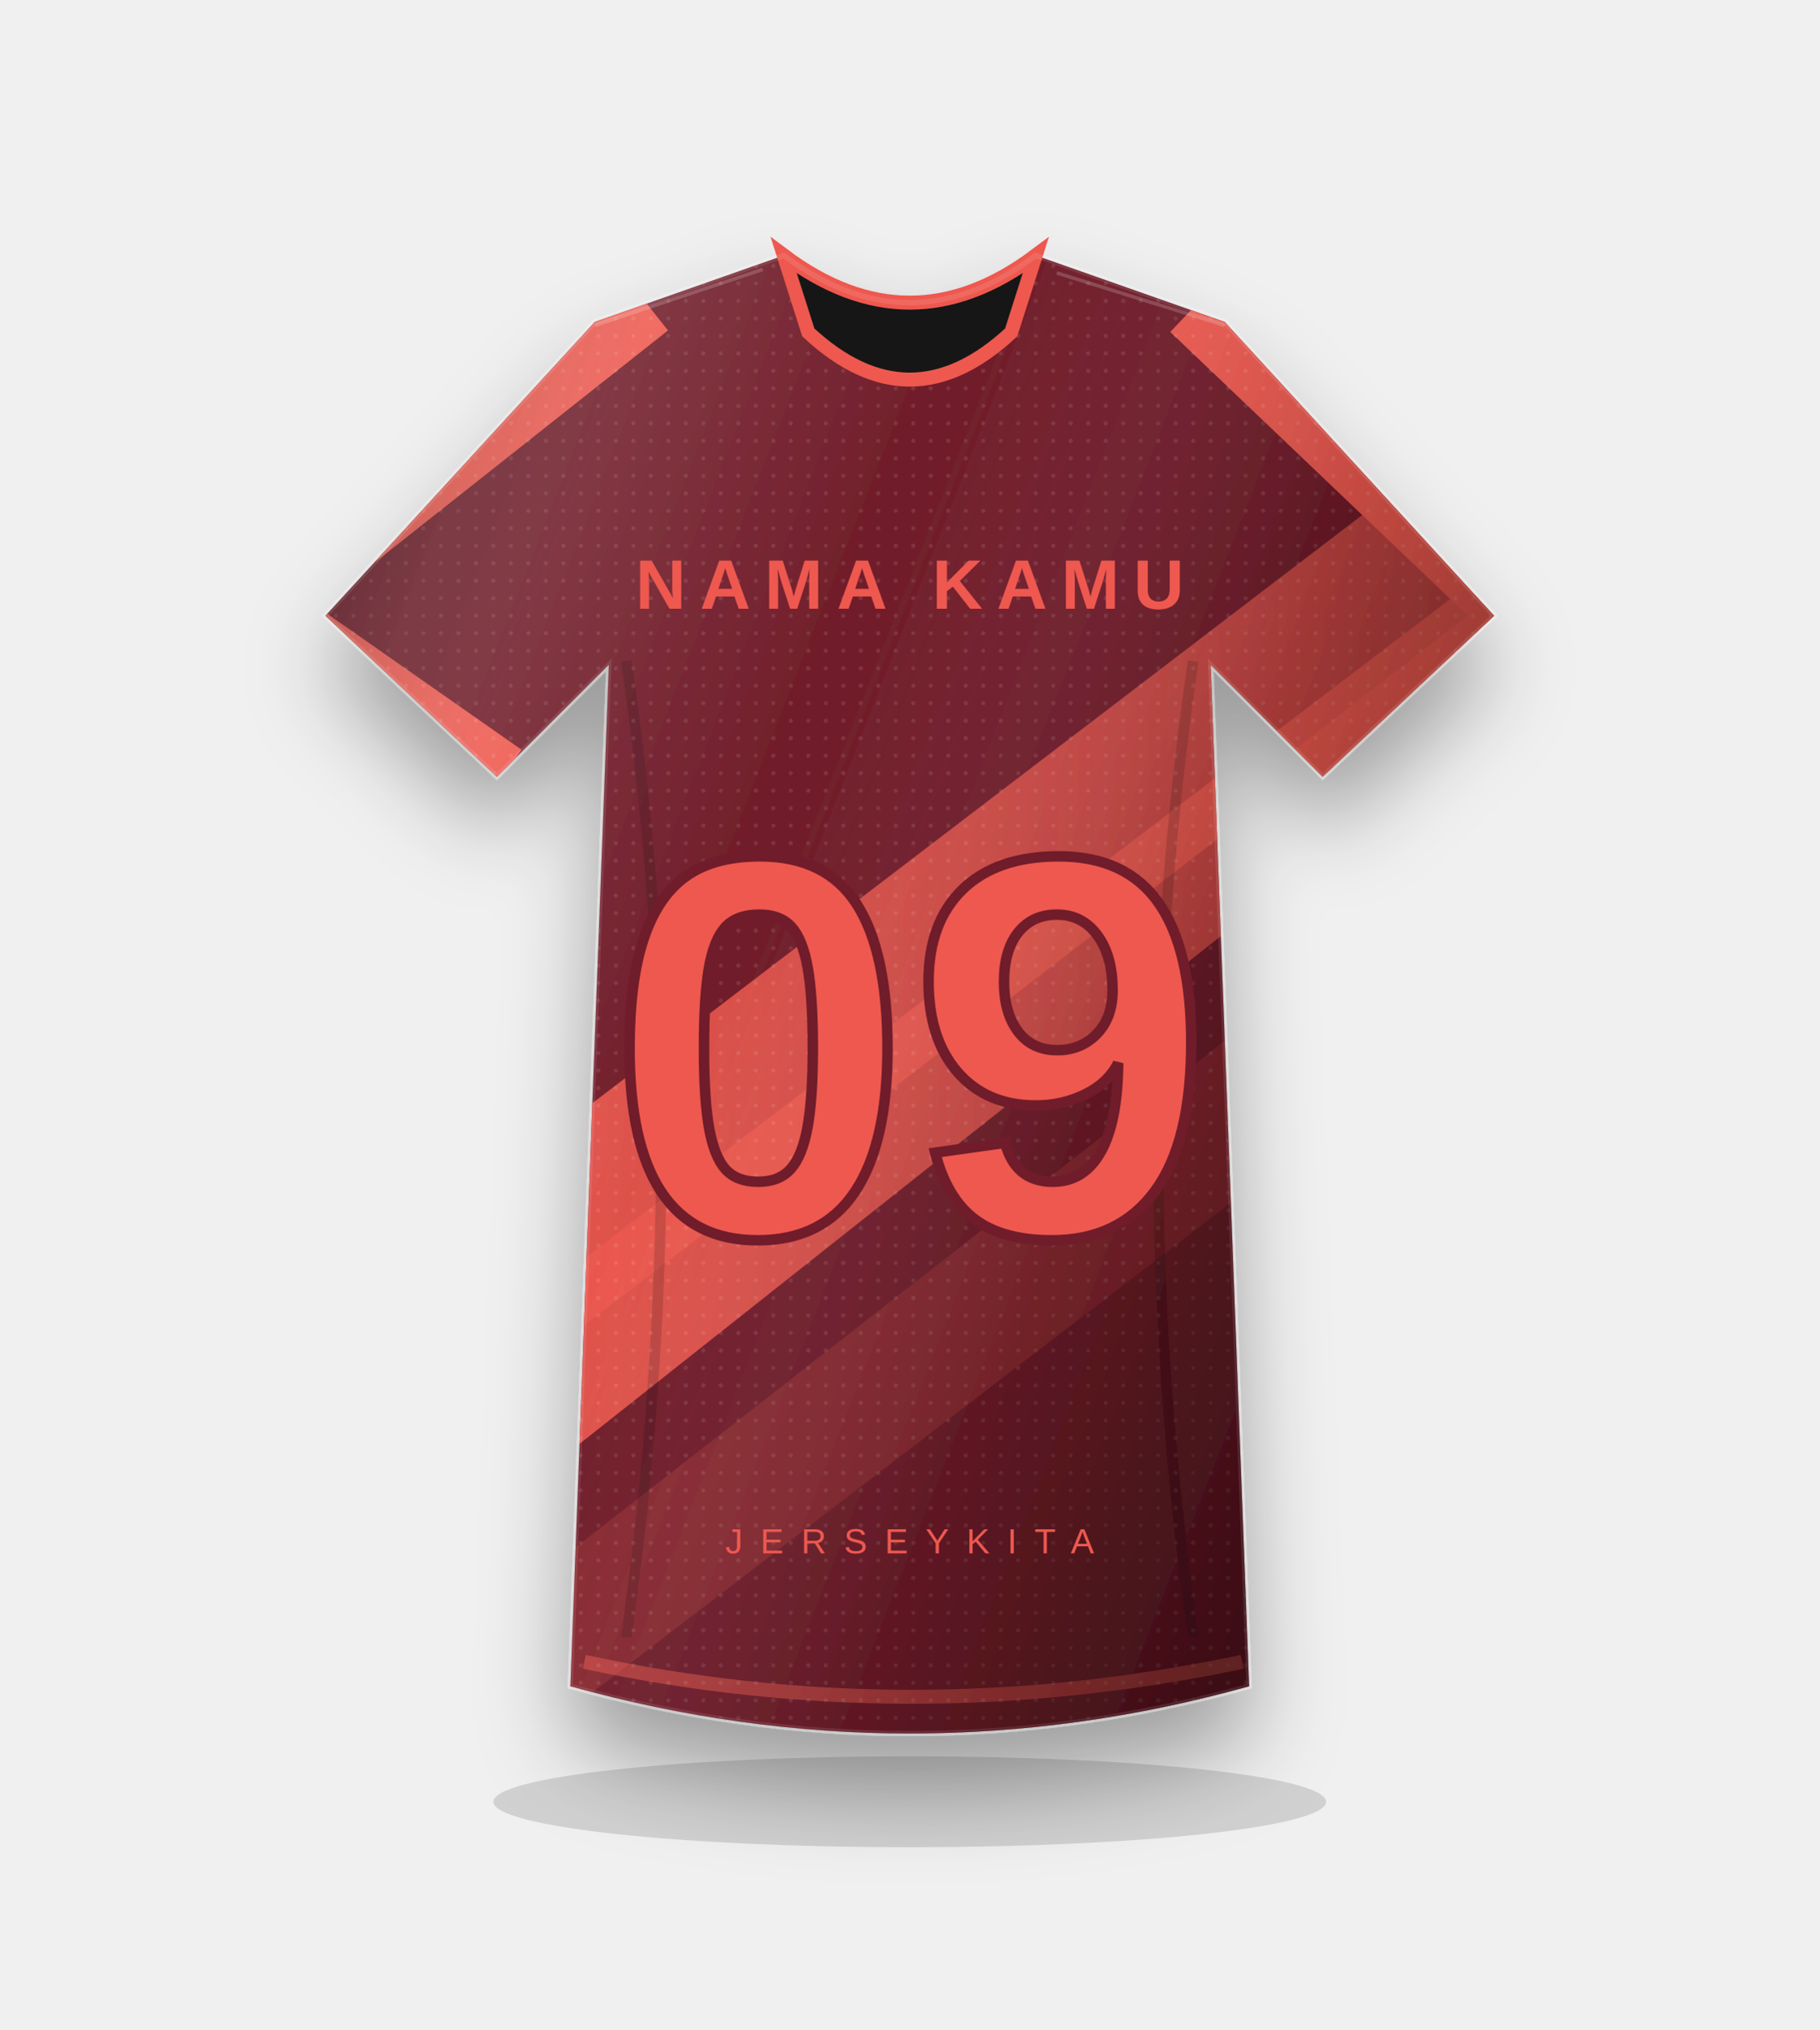
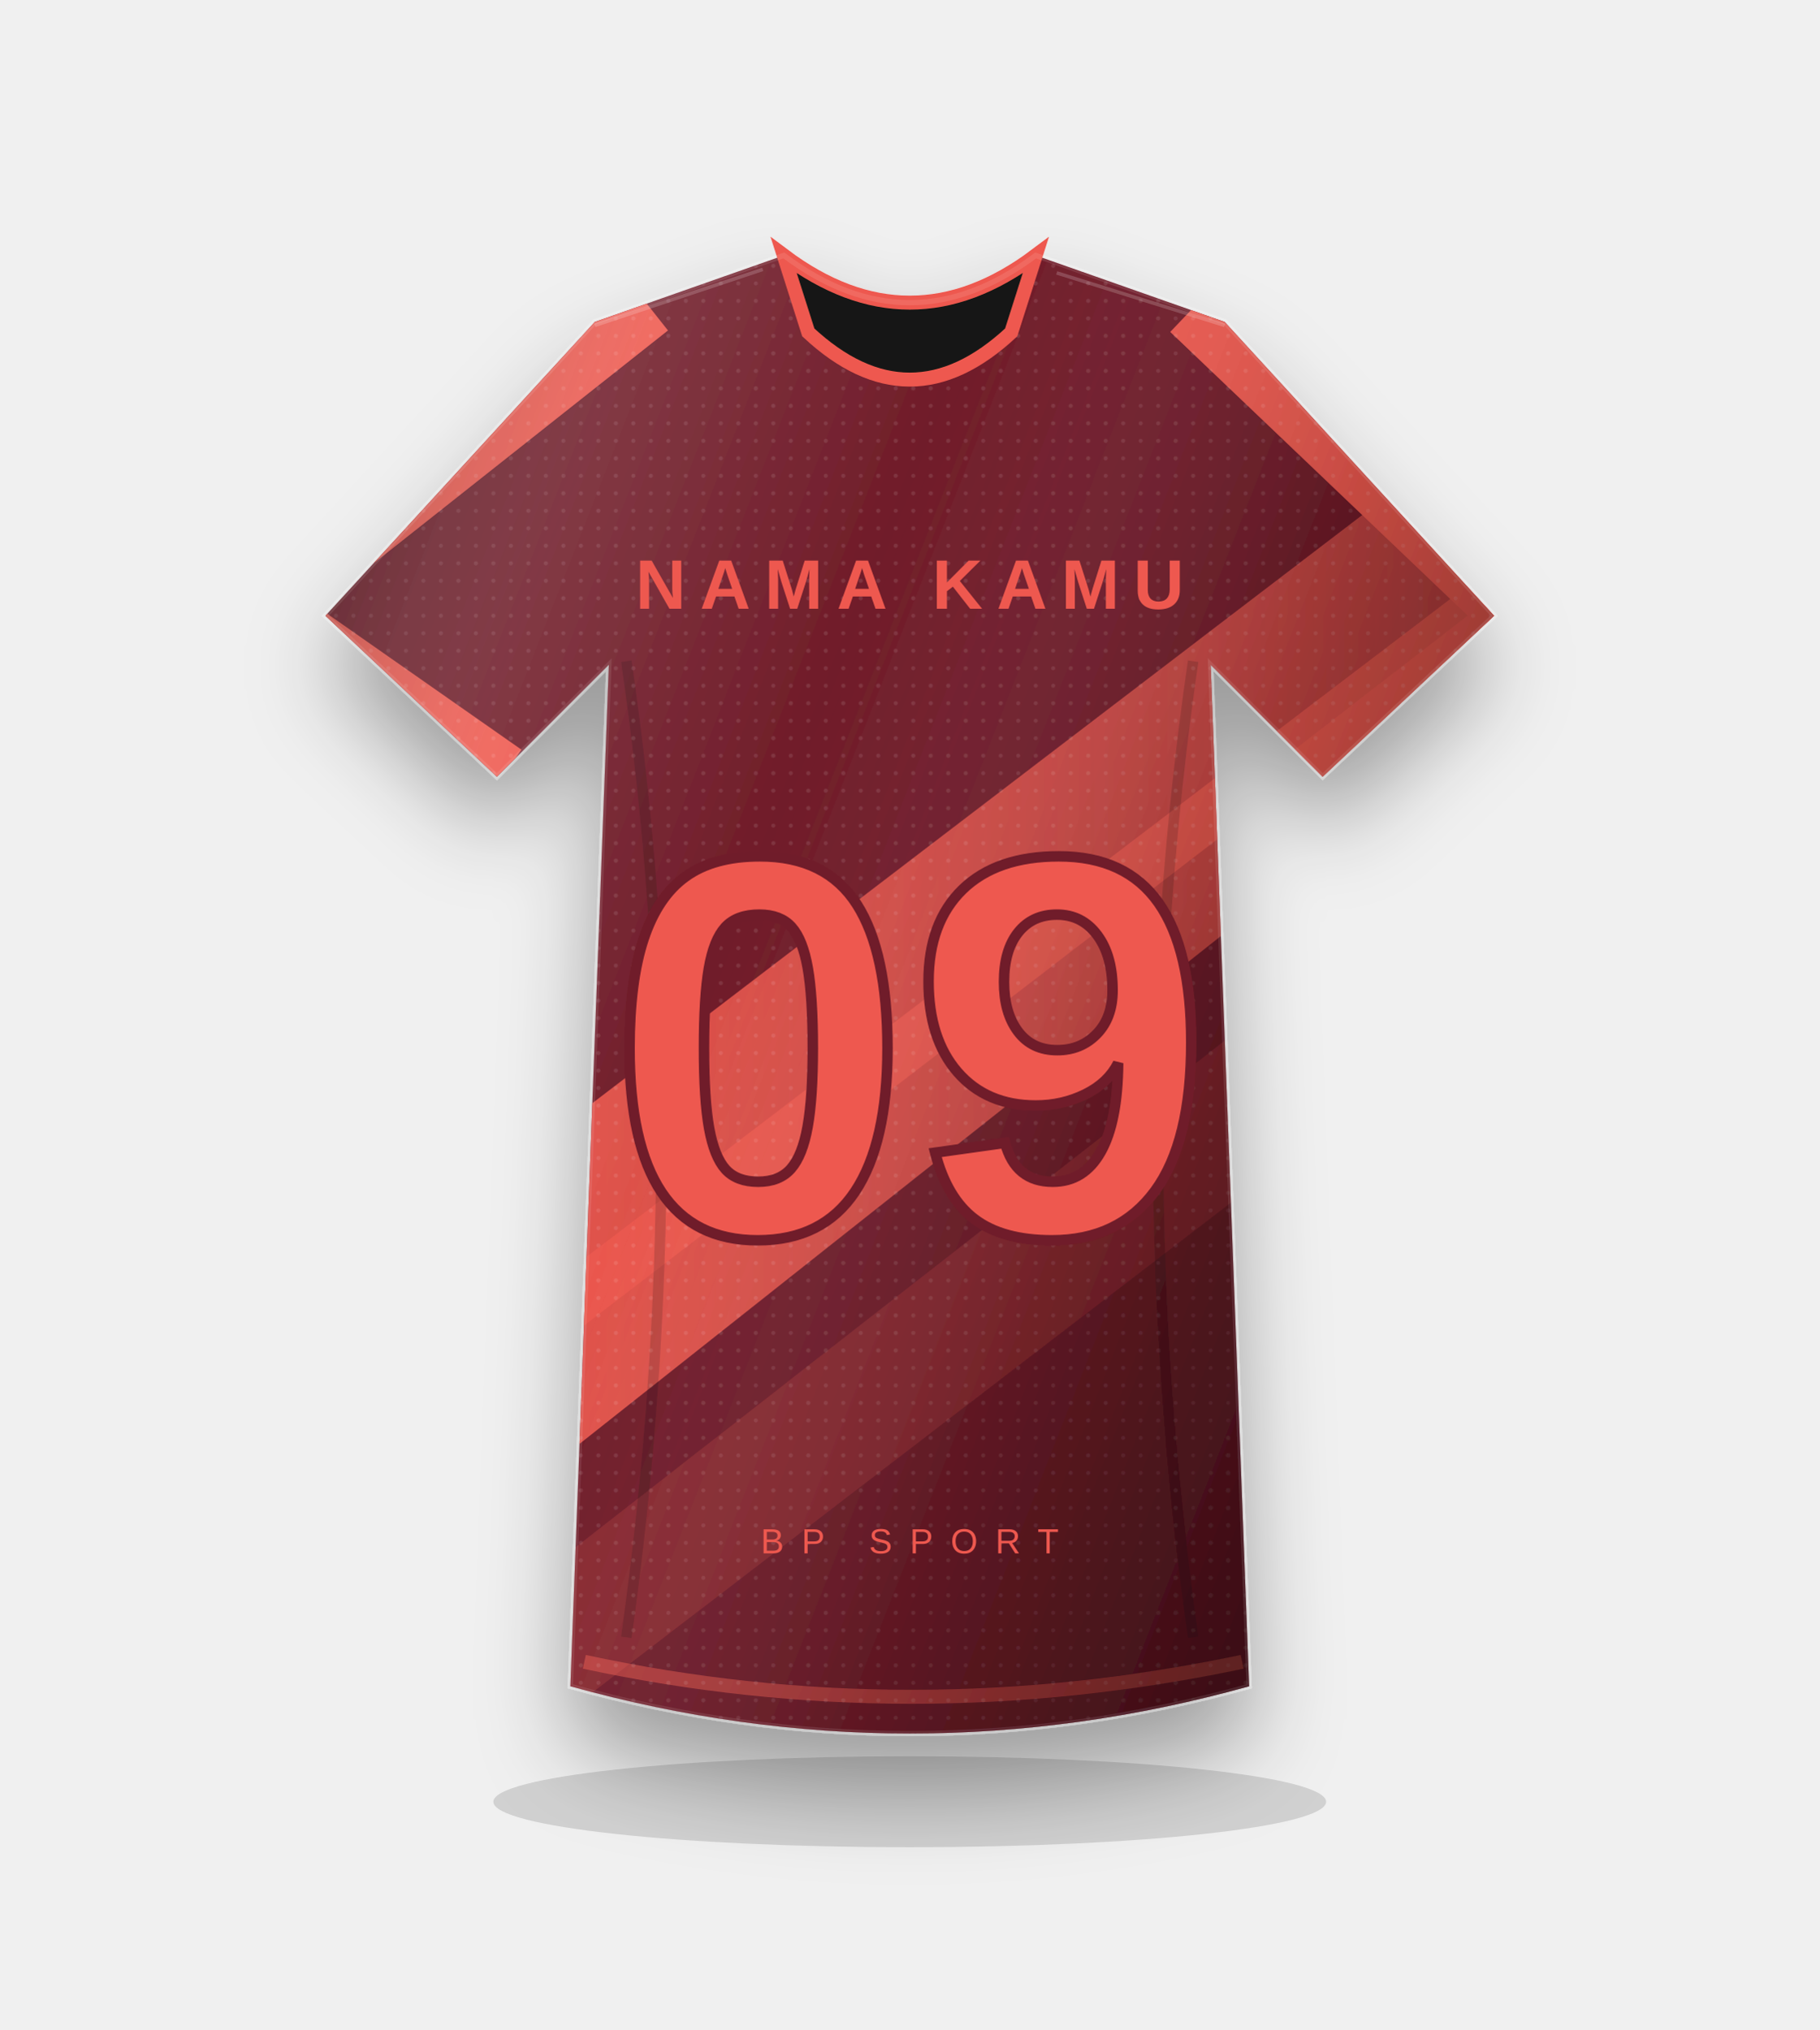
<svg xmlns="http://www.w3.org/2000/svg" width="520" height="580" viewBox="0 0 520 580">
  <defs>
    <linearGradient id="fabric" x1="0" y1="0" x2="1" y2=".5">
      <stop stop-color="#000" stop-opacity=".4" />
      <stop offset=".24" stop-color="#fff" stop-opacity=".12" />
      <stop offset=".46" stop-color="#fff" stop-opacity="0" />
      <stop offset=".77" stop-color="#000" stop-opacity=".17" />
      <stop offset="1" stop-color="#000" stop-opacity=".45" />
    </linearGradient>
    <linearGradient id="stripe">
      <stop stop-color="#ee594f" />
      <stop offset="1" stop-color="#ee594f" stop-opacity=".55" />
    </linearGradient>
    <pattern id="mesh" width="5" height="5" patternUnits="userSpaceOnUse">
      <circle cx="1" cy="1" r=".6" fill="#fff" opacity=".1" />
    </pattern>
    <clipPath id="shirt">
      <path d="M170 92 L224 73 Q260 100 296 73 L350 92 L427 176 L378 222 L346 190 L357 482 Q260 509 163 482 L174 190 L142 222 L93 176 Z" />
    </clipPath>
    <filter id="shadow">
      <feDropShadow dx="0" dy="15" stdDeviation="13" flood-opacity=".35" />
    </filter>
  </defs>
  <ellipse cx="260" cy="515" rx="119" ry="13" fill="#000" opacity=".13" />
  <g filter="url(#shadow)">
    <path d="M170 92 L224 73 Q260 100 296 73 L350 92 L427 176 L378 222 L346 190 L357 482 Q260 509 163 482 L174 190 L142 222 L93 176 Z" fill="#701c29" />
    <g clip-path="url(#shirt)">
      <path d="M65 395 L421 123 L462 178 L116 452 Z" fill="url(#stripe)" />
      <path d="M55 445 L441 151 L448 163 L60 461 Z" fill="#ee594f" opacity=".75" />
      <path d="M111 484 L439 228 L461 260 L139 507 Z" fill="#ee594f" opacity=".19" />
      <path d="M70 178 L185 87 M341 88 L449 191" stroke="#ee594f" stroke-width="19" />
      <path d="M85 178 L145 220 M374 220 L436 172" stroke="#ee594f" stroke-width="14" />
      <path d="M167 475 Q260 495 355 475" fill="none" stroke="#ee594f" stroke-width="4" opacity=".5" />
      <path d="M179 189 Q199 326 179 468 M341 189 Q321 326 341 468" fill="none" stroke="#000" stroke-width="3" opacity=".15" />
      <path d="M170 92 L224 73 Q260 100 296 73 L350 92 L427 176 L378 222 L346 190 L357 482 Q260 509 163 482 L174 190 L142 222 L93 176 Z" fill="url(#mesh)" />
      <path d="M170 92 L224 73 Q260 100 296 73 L350 92 L427 176 L378 222 L346 190 L357 482 Q260 509 163 482 L174 190 L142 222 L93 176 Z" fill="url(#fabric)" />
    </g>
    <path d="M224 73 Q260 100 296 73 L289 95 Q260 122 231 95 Z" fill="#121914" stroke="#ee594f" stroke-width="4" />
    <path d="M170 93 L218 77 M302 78 L350 93" stroke="#fff" stroke-opacity=".18" fill="none" />
    <path d="M170 92 L224 73 Q260 100 296 73 L350 92 L427 176 L378 222 L346 190 L357 482 Q260 509 163 482 L174 190 L142 222 L93 176 Z" fill="none" stroke="#fff" stroke-opacity=".1" stroke-width="1.5" />
    <text x="260" y="174" text-anchor="middle" font-family="Arial,sans-serif" font-size="20" font-weight="800" letter-spacing="4" fill="#ee594f">NAMA KAMU</text>
    <text x="260" y="353" text-anchor="middle" font-family="Arial,sans-serif" font-size="155" font-weight="900" fill="#ee594f" stroke="#701c29" stroke-width="3">09</text>
-     <text x="260" y="444" text-anchor="middle" font-family="Arial,sans-serif" font-size="10" letter-spacing="5" fill="#ee594f">JERSEYKITA</text>
+     <text x="260" y="444" text-anchor="middle" font-family="Arial,sans-serif" font-size="10" letter-spacing="5" fill="#ee594f">BP SPORT</text>
  </g>
</svg>
